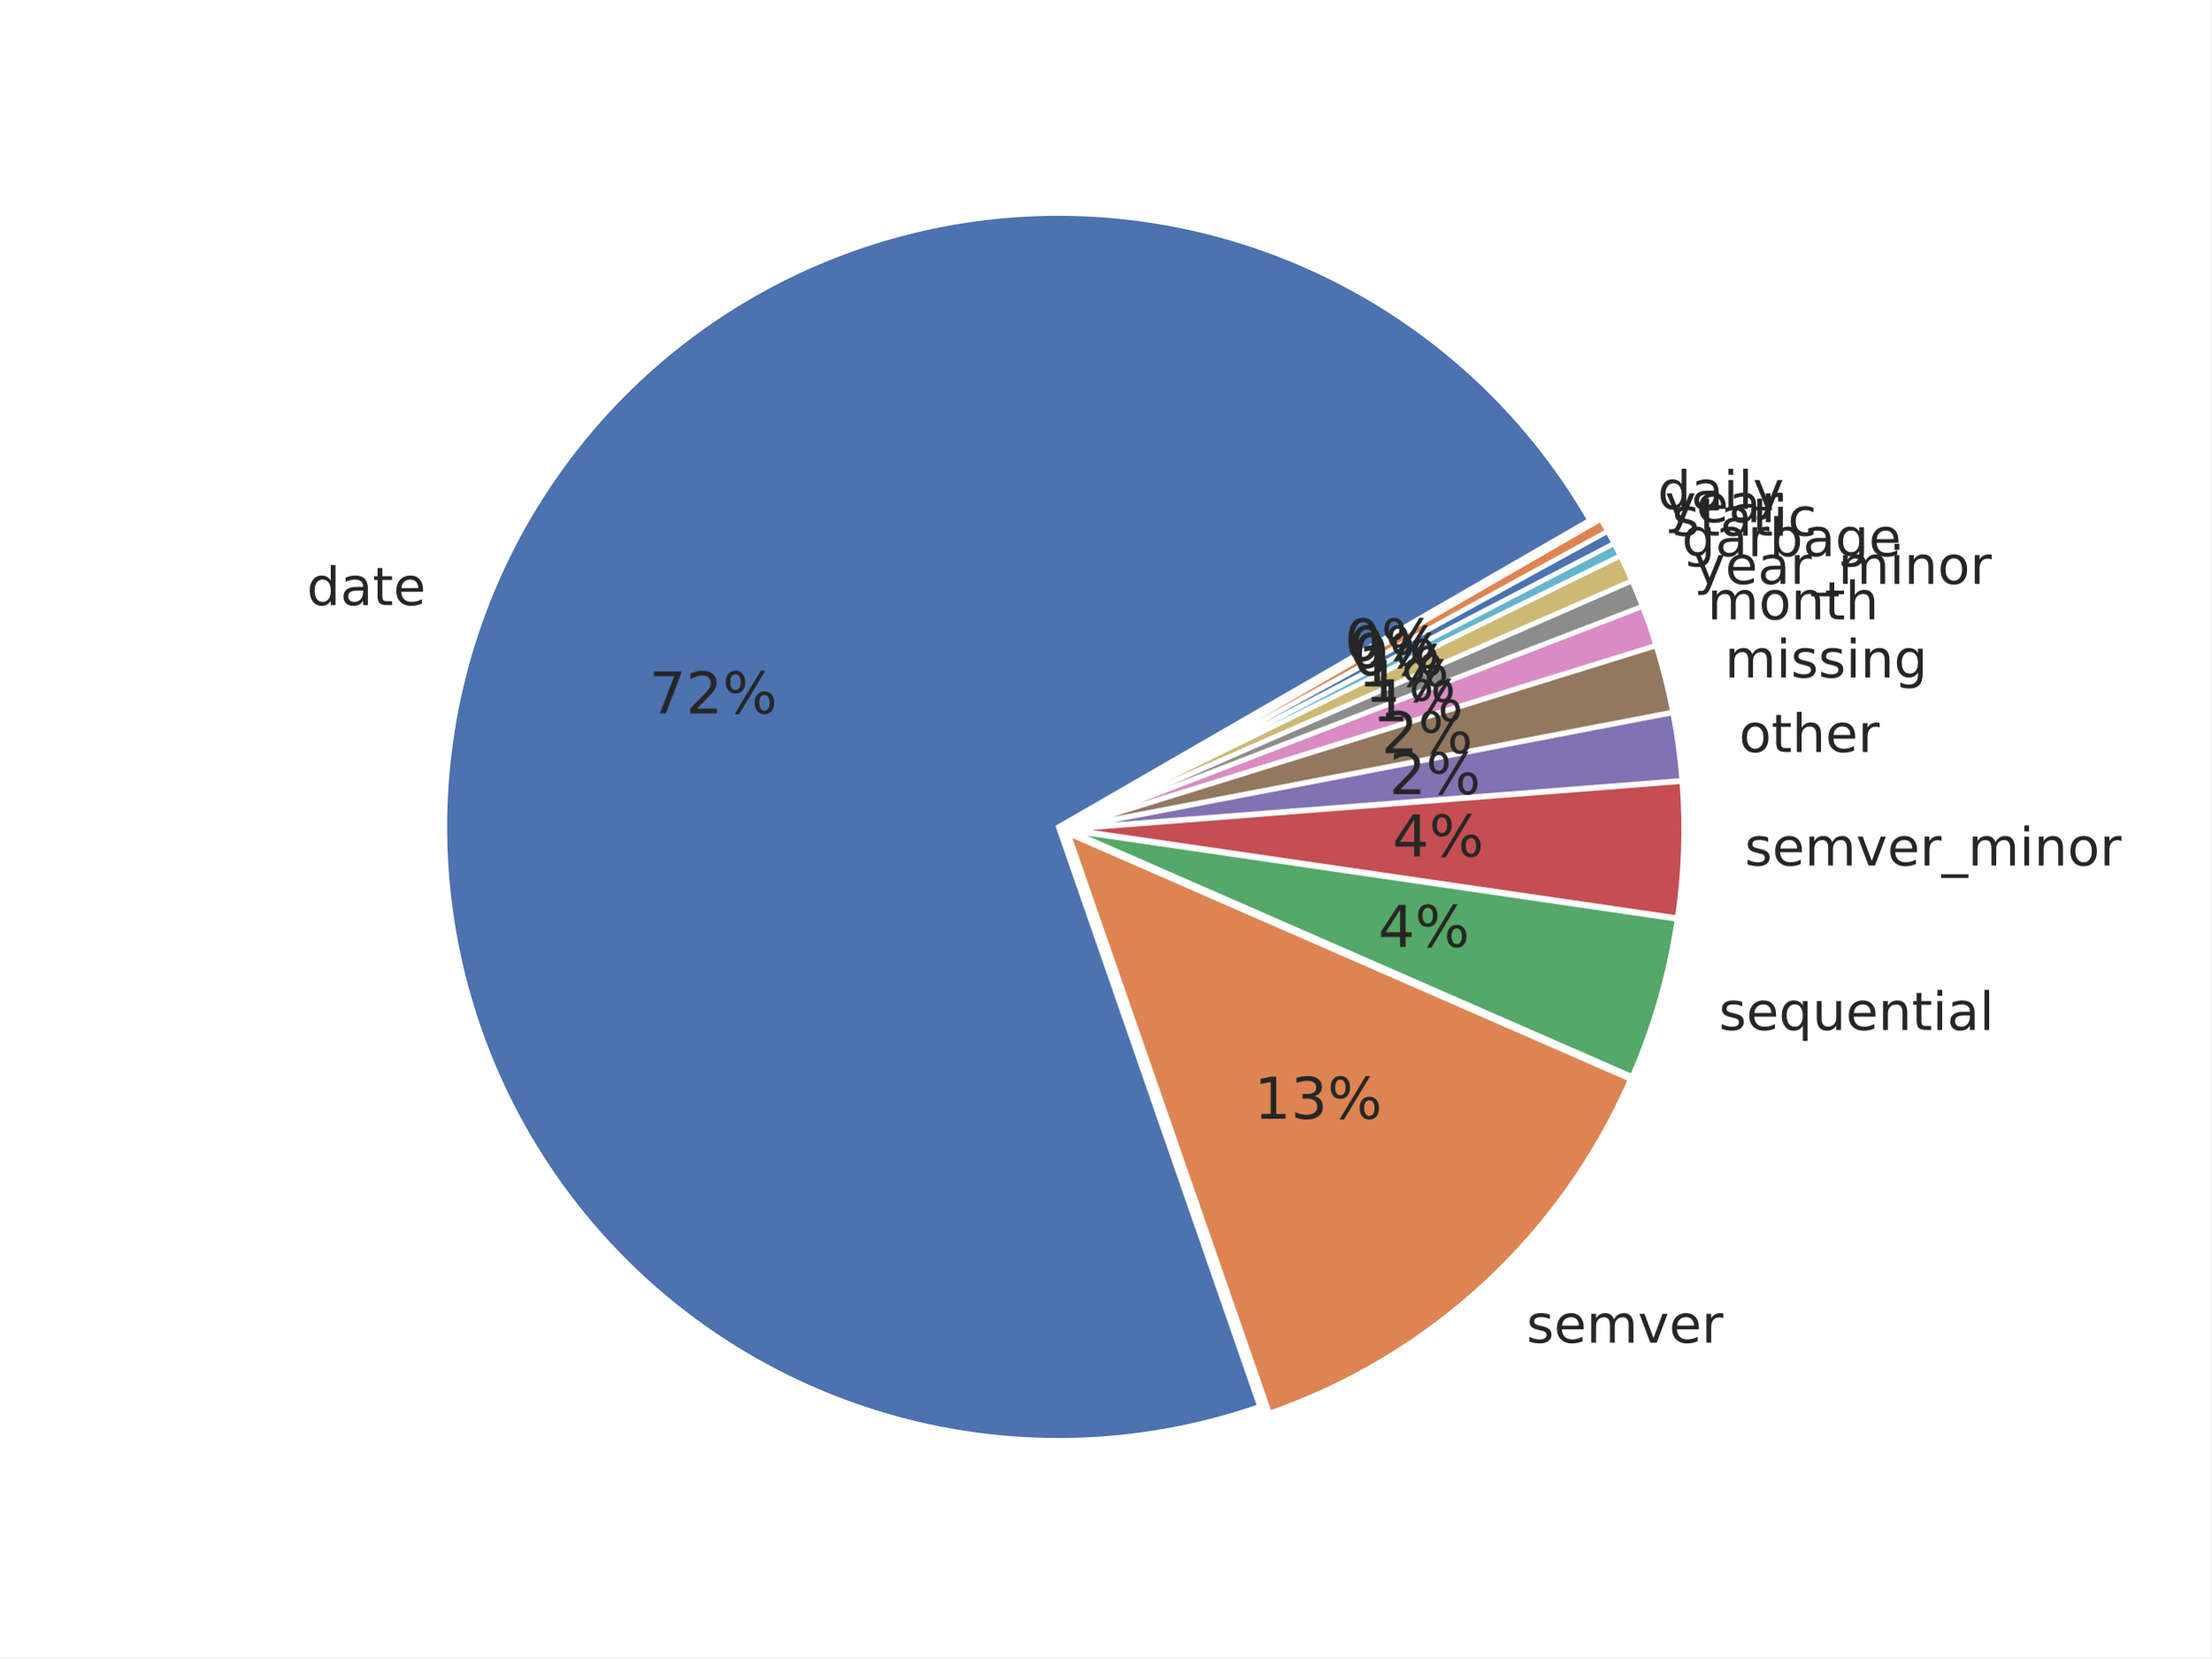
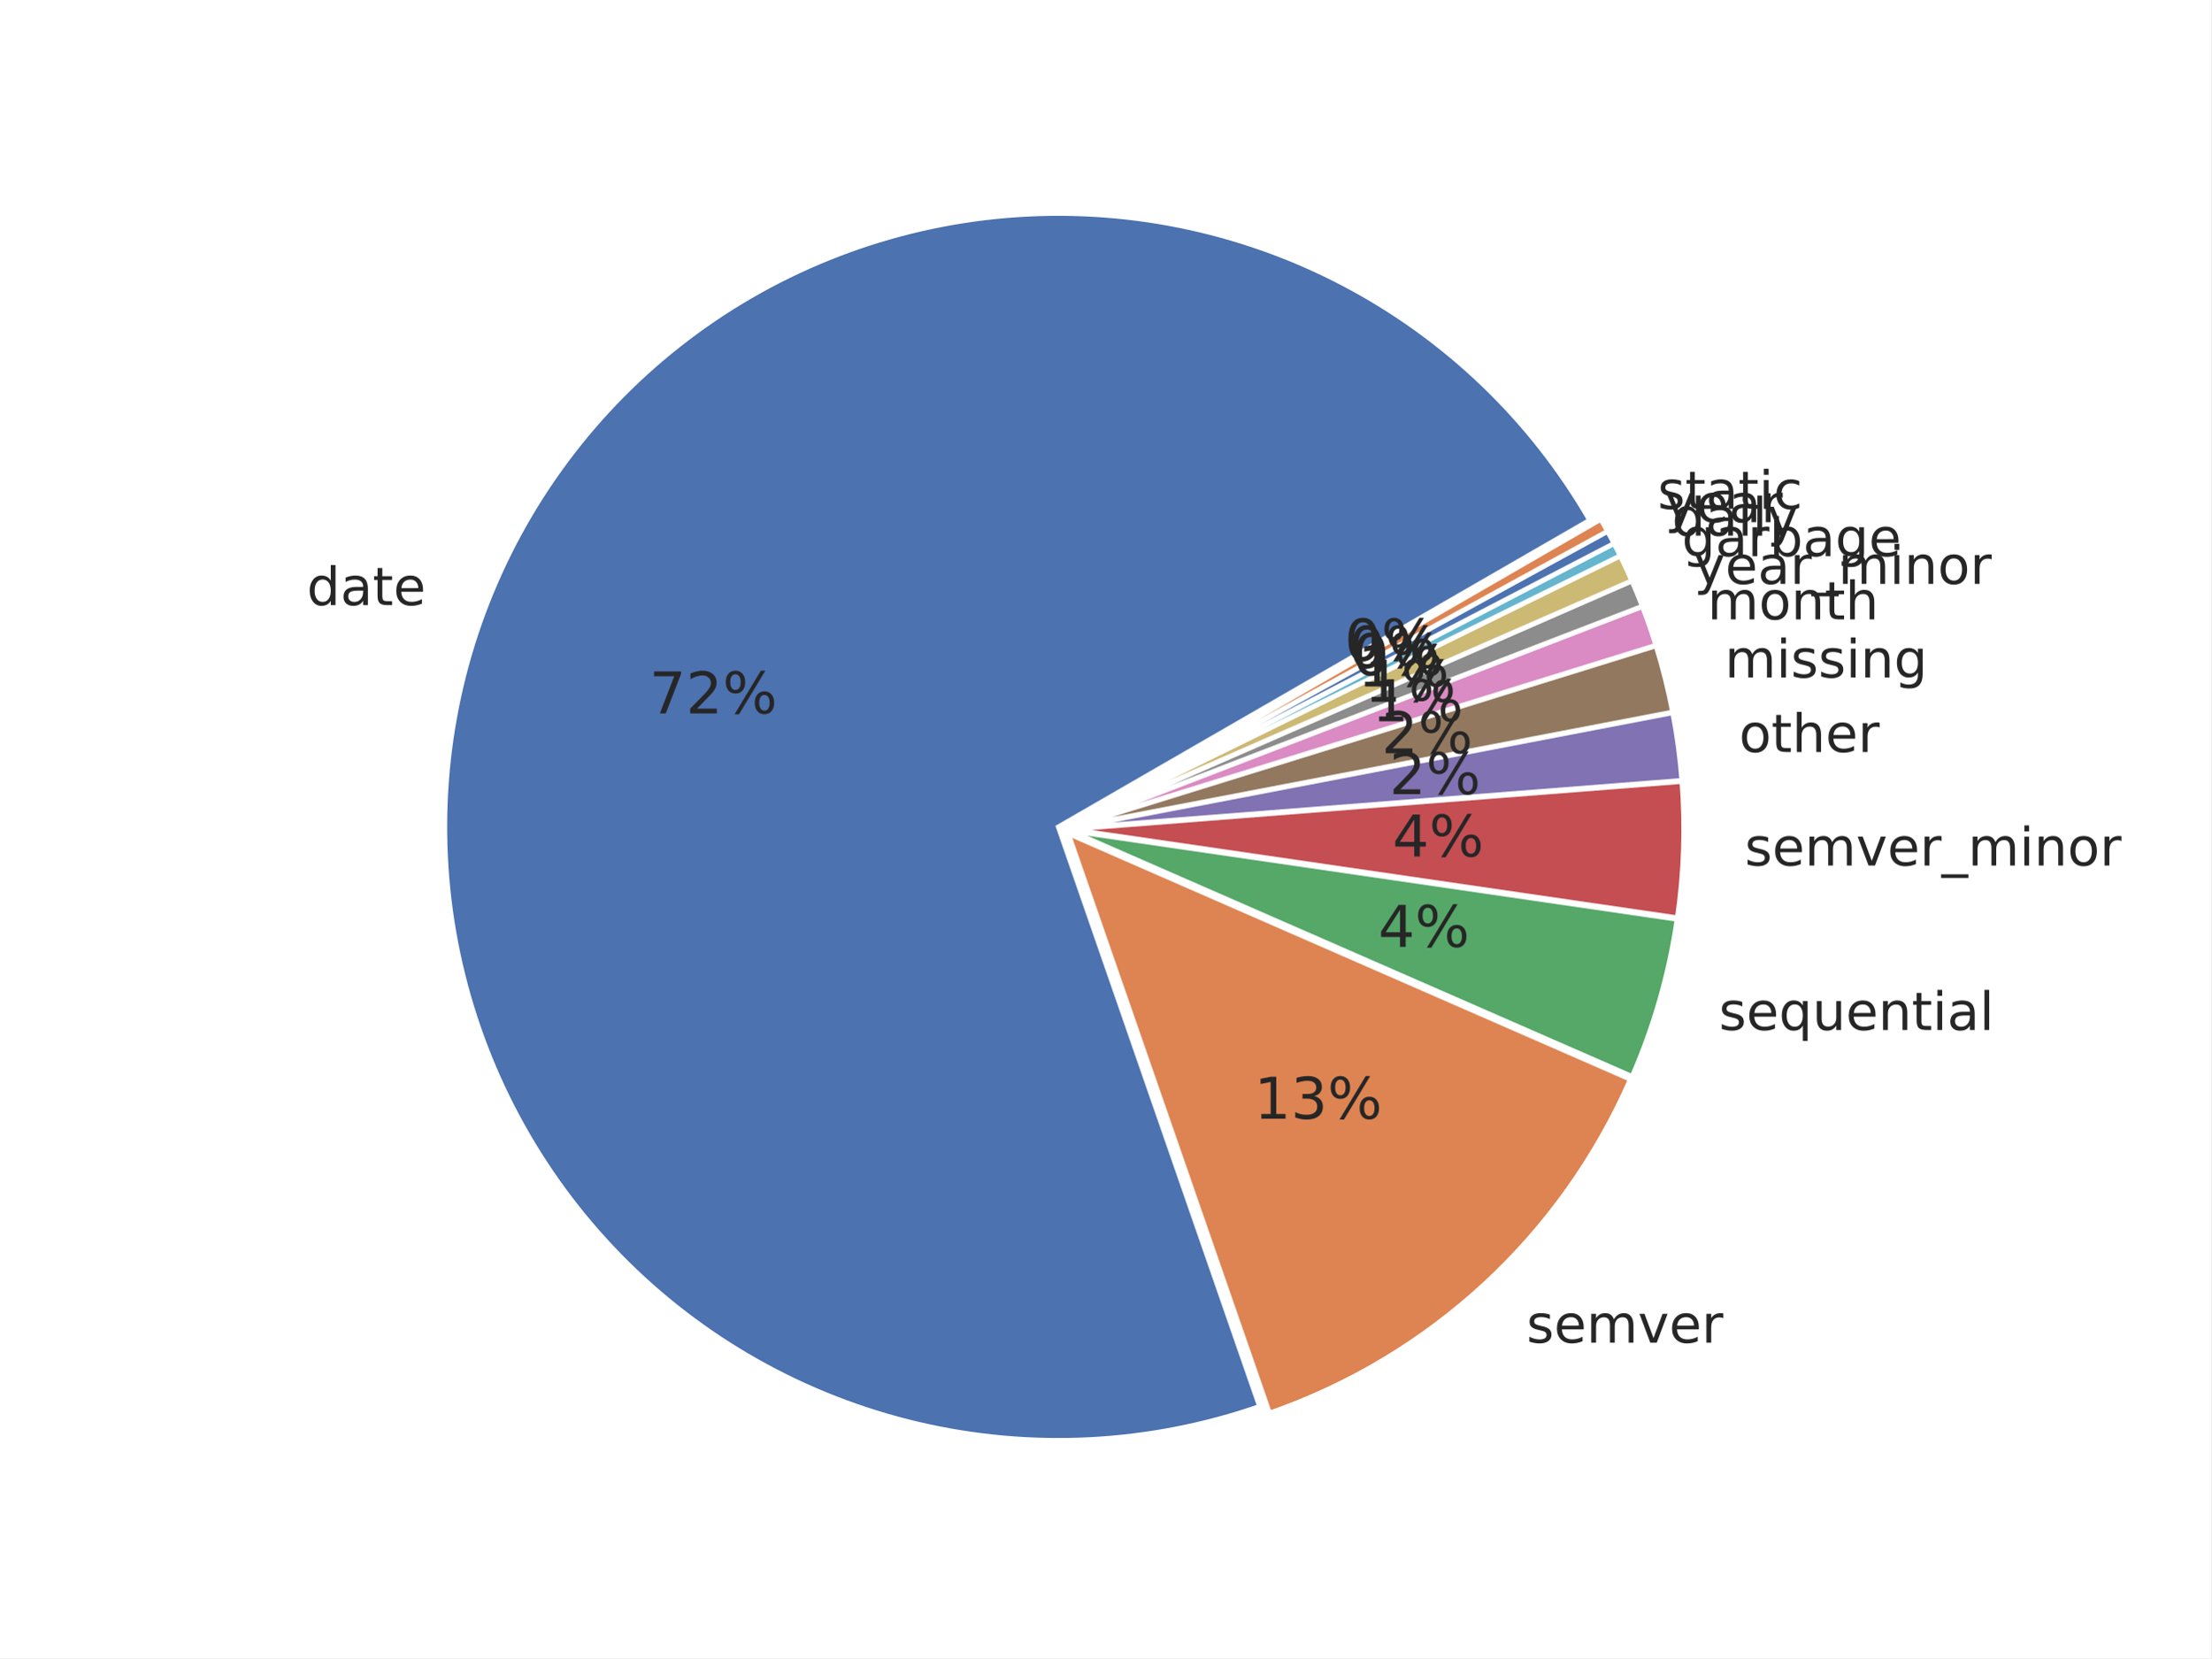
<svg xmlns="http://www.w3.org/2000/svg" xmlns:xlink="http://www.w3.org/1999/xlink" width="460.8pt" height="345.6pt" viewBox="0 0 460.8 345.6" version="1.1">
  <defs>
    <style type="text/css">*{stroke-linejoin: round; stroke-linecap: butt}</style>
  </defs>
  <g id="figure_1">
    <g id="patch_1">
      <path d="M 0 345.6  L 460.8 345.6  L 460.8 0  L 0 0  z " style="fill: #ffffff" />
    </g>
    <g id="axes_1">
      <g id="matplotlib.axis_1" />
      <g id="matplotlib.axis_2" />
      <g id="patch_2">
        <path d="M 331.298 108.418  C 319.169 87.41 301.309 70.281 279.813 59.04  C 258.317 47.799 234.059 42.903 209.886 44.928  C 185.713 46.952 162.608 55.814 143.281 70.474  C 123.954 85.134 109.191 104.995 100.726 127.728  C 92.26 150.46 90.435 175.14 95.465 198.87  C 100.496 222.601 112.176 244.417 129.137 261.76  C 146.098 279.103 167.648 291.267 191.261 296.824  C 214.874 302.382 239.587 301.108 262.503 293.15  L 220.558 172.354  z " style="fill: #4c72b0; stroke: #ffffff; stroke-linejoin: miter" />
      </g>
      <g id="patch_3">
        <path d="M 264.57 294.535  C 281.225 288.752 296.506 279.586 309.45 267.614  C 322.394 255.642 332.723 241.122 339.786 224.967  L 222.624 173.739  z " style="fill: #dd8452; stroke: #ffffff; stroke-linejoin: miter" />
      </g>
      <g id="patch_4">
        <path d="M 340.147 224.38  C 342.431 219.157 344.363 213.787 345.93 208.307  C 347.497 202.826 348.696 197.247 349.519 191.606  L 222.986 173.152  z " style="fill: #55a868; stroke: #ffffff; stroke-linejoin: miter" />
      </g>
      <g id="patch_5">
        <path d="M 349.567 191.297  C 350.253 186.597 350.676 181.863 350.835 177.116  C 350.993 172.369 350.888 167.616 350.518 162.881  L 223.034 172.843  z " style="fill: #c44e52; stroke: #ffffff; stroke-linejoin: miter" />
      </g>
      <g id="patch_6">
        <path d="M 350.507 162.668  C 350.322 160.301 350.071 157.939 349.754 155.586  C 349.438 153.233 349.056 150.889 348.609 148.557  L 223.023 172.63  z " style="fill: #8172b3; stroke: #ffffff; stroke-linejoin: miter" />
      </g>
      <g id="patch_7">
        <path d="M 348.582 148.417  C 348.135 146.085 347.623 143.766 347.047 141.463  C 346.471 139.159 345.831 136.872 345.127 134.604  L 222.997 172.49  z " style="fill: #937860; stroke: #ffffff; stroke-linejoin: miter" />
      </g>
      <g id="patch_8">
        <path d="M 345.095 134.495  C 344.673 133.135 344.228 131.781 343.761 130.435  C 343.294 129.09 342.804 127.752 342.292 126.422  L 222.964 172.381  z " style="fill: #da8bc3; stroke: #ffffff; stroke-linejoin: miter" />
      </g>
      <g id="patch_9">
        <path d="M 342.267 126.356  C 341.925 125.47 341.574 124.587 341.213 123.709  C 340.852 122.83 340.481 121.956 340.101 121.086  L 222.939 172.314  z " style="fill: #8c8c8c; stroke: #ffffff; stroke-linejoin: miter" />
      </g>
      <g id="patch_10">
        <path d="M 340.078 121.034  C 339.697 120.163 339.307 119.297 338.908 118.436  C 338.508 117.575 338.098 116.718 337.68 115.865  L 222.916 172.262  z " style="fill: #ccb974; stroke: #ffffff; stroke-linejoin: miter" />
      </g>
      <g id="patch_11">
        <path d="M 337.661 115.827  C 337.452 115.401 337.24 114.976 337.026 114.552  C 336.811 114.128 336.595 113.705 336.376 113.284  L 222.897 172.223  z " style="fill: #64b5cd; stroke: #ffffff; stroke-linejoin: miter" />
      </g>
      <g id="patch_12">
        <path d="M 336.363 113.259  C 336.144 112.837 335.923 112.417 335.699 111.998  C 335.476 111.579 335.25 111.161 335.022 110.745  L 222.884 172.198  z " style="fill: #4c72b0; stroke: #ffffff; stroke-linejoin: miter" />
      </g>
      <g id="patch_13">
        <path d="M 335.008 110.72  C 334.78 110.304 334.549 109.889 334.316 109.475  C 334.084 109.061 333.848 108.648 333.611 108.237  L 222.871 172.173  z " style="fill: #dd8452; stroke: #ffffff; stroke-linejoin: miter" />
      </g>
      <g id="text_1">
        <g style="fill: #262626" transform="translate(63.93733 126.123) scale(0.11 -0.11)">
          <defs>
            <path id="DejaVuSans-47" d="M 2906 2969  L 2906 4863  L 3481 4863  L 3481 0  L 2906 0  L 2906 525  Q 2725 213 2448 61  Q 2172 -91 1784 -91  Q 1150 -91 751 415  Q 353 922 353 1747  Q 353 2572 751 3078  Q 1150 3584 1784 3584  Q 2172 3584 2448 3432  Q 2725 3281 2906 2969  z M 947 1747  Q 947 1113 1208 752  Q 1469 391 1925 391  Q 2381 391 2643 752  Q 2906 1113 2906 1747  Q 2906 2381 2643 2742  Q 2381 3103 1925 3103  Q 1469 3103 1208 2742  Q 947 2381 947 1747  z " transform="scale(0.015625)" />
            <path id="DejaVuSans-44" d="M 2194 1759  Q 1497 1759 1228 1600  Q 959 1441 959 1056  Q 959 750 1161 570  Q 1363 391 1709 391  Q 2188 391 2477 730  Q 2766 1069 2766 1631  L 2766 1759  L 2194 1759  z M 3341 1997  L 3341 0  L 2766 0  L 2766 531  Q 2569 213 2275 61  Q 1981 -91 1556 -91  Q 1019 -91 701 211  Q 384 513 384 1019  Q 384 1609 779 1909  Q 1175 2209 1959 2209  L 2766 2209  L 2766 2266  Q 2766 2663 2505 2880  Q 2244 3097 1772 3097  Q 1472 3097 1187 3025  Q 903 2953 641 2809  L 641 3341  Q 956 3463 1253 3523  Q 1550 3584 1831 3584  Q 2591 3584 2966 3190  Q 3341 2797 3341 1997  z " transform="scale(0.015625)" />
            <path id="DejaVuSans-57" d="M 1172 4494  L 1172 3500  L 2356 3500  L 2356 3053  L 1172 3053  L 1172 1153  Q 1172 725 1289 603  Q 1406 481 1766 481  L 2356 481  L 2356 0  L 1766 0  Q 1100 0 847 248  Q 594 497 594 1153  L 594 3053  L 172 3053  L 172 3500  L 594 3500  L 594 4494  L 1172 4494  z " transform="scale(0.015625)" />
            <path id="DejaVuSans-48" d="M 3597 1894  L 3597 1613  L 953 1613  Q 991 1019 1311 708  Q 1631 397 2203 397  Q 2534 397 2845 478  Q 3156 559 3463 722  L 3463 178  Q 3153 47 2828 -22  Q 2503 -91 2169 -91  Q 1331 -91 842 396  Q 353 884 353 1716  Q 353 2575 817 3079  Q 1281 3584 2069 3584  Q 2775 3584 3186 3129  Q 3597 2675 3597 1894  z M 3022 2063  Q 3016 2534 2758 2815  Q 2500 3097 2075 3097  Q 1594 3097 1305 2825  Q 1016 2553 972 2059  L 3022 2063  z " transform="scale(0.015625)" />
          </defs>
          <use xlink:href="#DejaVuSans-47" />
          <use xlink:href="#DejaVuSans-44" transform="translate(63.48438 0)" />
          <use xlink:href="#DejaVuSans-57" transform="translate(124.7656 0)" />
          <use xlink:href="#DejaVuSans-48" transform="translate(163.9688 0)" />
        </g>
      </g>
      <g id="text_2">
        <g style="fill: #262626" transform="translate(318.1327 279.8588) scale(0.11 -0.11)">
          <defs>
            <path id="DejaVuSans-56" d="M 2834 3397  L 2834 2853  Q 2591 2978 2328 3040  Q 2066 3103 1784 3103  Q 1356 3103 1142 2972  Q 928 2841 928 2578  Q 928 2378 1081 2264  Q 1234 2150 1697 2047  L 1894 2003  Q 2506 1872 2764 1633  Q 3022 1394 3022 966  Q 3022 478 2636 193  Q 2250 -91 1575 -91  Q 1294 -91 989 -36  Q 684 19 347 128  L 347 722  Q 666 556 975 473  Q 1284 391 1588 391  Q 1994 391 2212 530  Q 2431 669 2431 922  Q 2431 1156 2273 1281  Q 2116 1406 1581 1522  L 1381 1569  Q 847 1681 609 1914  Q 372 2147 372 2553  Q 372 3047 722 3315  Q 1072 3584 1716 3584  Q 2034 3584 2315 3537  Q 2597 3491 2834 3397  z " transform="scale(0.015625)" />
            <path id="DejaVuSans-50" d="M 3328 2828  Q 3544 3216 3844 3400  Q 4144 3584 4550 3584  Q 5097 3584 5394 3201  Q 5691 2819 5691 2113  L 5691 0  L 5113 0  L 5113 2094  Q 5113 2597 4934 2840  Q 4756 3084 4391 3084  Q 3944 3084 3684 2787  Q 3425 2491 3425 1978  L 3425 0  L 2847 0  L 2847 2094  Q 2847 2600 2669 2842  Q 2491 3084 2119 3084  Q 1678 3084 1418 2786  Q 1159 2488 1159 1978  L 1159 0  L 581 0  L 581 3500  L 1159 3500  L 1159 2956  Q 1356 3278 1631 3431  Q 1906 3584 2284 3584  Q 2666 3584 2933 3390  Q 3200 3197 3328 2828  z " transform="scale(0.015625)" />
            <path id="DejaVuSans-59" d="M 191 3500  L 800 3500  L 1894 563  L 2988 3500  L 3597 3500  L 2284 0  L 1503 0  L 191 3500  z " transform="scale(0.015625)" />
            <path id="DejaVuSans-55" d="M 2631 2963  Q 2534 3019 2420 3045  Q 2306 3072 2169 3072  Q 1681 3072 1420 2755  Q 1159 2438 1159 1844  L 1159 0  L 581 0  L 581 3500  L 1159 3500  L 1159 2956  Q 1341 3275 1631 3429  Q 1922 3584 2338 3584  Q 2397 3584 2469 3576  Q 2541 3569 2628 3553  L 2631 2963  z " transform="scale(0.015625)" />
          </defs>
          <use xlink:href="#DejaVuSans-56" />
          <use xlink:href="#DejaVuSans-48" transform="translate(52.09375 0)" />
          <use xlink:href="#DejaVuSans-50" transform="translate(113.625 0)" />
          <use xlink:href="#DejaVuSans-59" transform="translate(211.0312 0)" />
          <use xlink:href="#DejaVuSans-48" transform="translate(270.2188 0)" />
          <use xlink:href="#DejaVuSans-55" transform="translate(331.75 0)" />
        </g>
      </g>
      <g id="text_3">
        <g style="fill: #262626" transform="translate(358.2246 214.6799) scale(0.11 -0.11)">
          <defs>
            <path id="DejaVuSans-54" d="M 947 1747  Q 947 1113 1208 752  Q 1469 391 1925 391  Q 2381 391 2643 752  Q 2906 1113 2906 1747  Q 2906 2381 2643 2742  Q 2381 3103 1925 3103  Q 1469 3103 1208 2742  Q 947 2381 947 1747  z M 2906 525  Q 2725 213 2448 61  Q 2172 -91 1784 -91  Q 1150 -91 751 415  Q 353 922 353 1747  Q 353 2572 751 3078  Q 1150 3584 1784 3584  Q 2172 3584 2448 3432  Q 2725 3281 2906 2969  L 2906 3500  L 3481 3500  L 3481 -1331  L 2906 -1331  L 2906 525  z " transform="scale(0.015625)" />
            <path id="DejaVuSans-58" d="M 544 1381  L 544 3500  L 1119 3500  L 1119 1403  Q 1119 906 1312 657  Q 1506 409 1894 409  Q 2359 409 2629 706  Q 2900 1003 2900 1516  L 2900 3500  L 3475 3500  L 3475 0  L 2900 0  L 2900 538  Q 2691 219 2414 64  Q 2138 -91 1772 -91  Q 1169 -91 856 284  Q 544 659 544 1381  z M 1991 3584  L 1991 3584  z " transform="scale(0.015625)" />
            <path id="DejaVuSans-51" d="M 3513 2113  L 3513 0  L 2938 0  L 2938 2094  Q 2938 2591 2744 2837  Q 2550 3084 2163 3084  Q 1697 3084 1428 2787  Q 1159 2491 1159 1978  L 1159 0  L 581 0  L 581 3500  L 1159 3500  L 1159 2956  Q 1366 3272 1645 3428  Q 1925 3584 2291 3584  Q 2894 3584 3203 3211  Q 3513 2838 3513 2113  z " transform="scale(0.015625)" />
            <path id="DejaVuSans-4c" d="M 603 3500  L 1178 3500  L 1178 0  L 603 0  L 603 3500  z M 603 4863  L 1178 4863  L 1178 4134  L 603 4134  L 603 4863  z " transform="scale(0.015625)" />
            <path id="DejaVuSans-4f" d="M 603 4863  L 1178 4863  L 1178 0  L 603 0  L 603 4863  z " transform="scale(0.015625)" />
          </defs>
          <use xlink:href="#DejaVuSans-56" />
          <use xlink:href="#DejaVuSans-48" transform="translate(52.09375 0)" />
          <use xlink:href="#DejaVuSans-54" transform="translate(113.625 0)" />
          <use xlink:href="#DejaVuSans-58" transform="translate(177.1094 0)" />
          <use xlink:href="#DejaVuSans-48" transform="translate(240.4844 0)" />
          <use xlink:href="#DejaVuSans-51" transform="translate(302.0156 0)" />
          <use xlink:href="#DejaVuSans-57" transform="translate(365.3906 0)" />
          <use xlink:href="#DejaVuSans-4c" transform="translate(404.5938 0)" />
          <use xlink:href="#DejaVuSans-44" transform="translate(432.375 0)" />
          <use xlink:href="#DejaVuSans-4f" transform="translate(493.6562 0)" />
        </g>
      </g>
      <g id="text_4">
        <g style="fill: #262626" transform="translate(363.6148 180.4007) scale(0.11 -0.11)">
          <defs>
            <path id="DejaVuSans-42" d="M 3263 -1063  L 3263 -1509  L -63 -1509  L -63 -1063  L 3263 -1063  z " transform="scale(0.015625)" />
            <path id="DejaVuSans-52" d="M 1959 3097  Q 1497 3097 1228 2736  Q 959 2375 959 1747  Q 959 1119 1226 758  Q 1494 397 1959 397  Q 2419 397 2687 759  Q 2956 1122 2956 1747  Q 2956 2369 2687 2733  Q 2419 3097 1959 3097  z M 1959 3584  Q 2709 3584 3137 3096  Q 3566 2609 3566 1747  Q 3566 888 3137 398  Q 2709 -91 1959 -91  Q 1206 -91 779 398  Q 353 888 353 1747  Q 353 2609 779 3096  Q 1206 3584 1959 3584  z " transform="scale(0.015625)" />
          </defs>
          <use xlink:href="#DejaVuSans-56" />
          <use xlink:href="#DejaVuSans-48" transform="translate(52.09375 0)" />
          <use xlink:href="#DejaVuSans-50" transform="translate(113.625 0)" />
          <use xlink:href="#DejaVuSans-59" transform="translate(211.0312 0)" />
          <use xlink:href="#DejaVuSans-48" transform="translate(270.2188 0)" />
          <use xlink:href="#DejaVuSans-55" transform="translate(331.75 0)" />
          <use xlink:href="#DejaVuSans-42" transform="translate(372.8594 0)" />
          <use xlink:href="#DejaVuSans-50" transform="translate(422.8594 0)" />
          <use xlink:href="#DejaVuSans-4c" transform="translate(520.2656 0)" />
          <use xlink:href="#DejaVuSans-51" transform="translate(548.0469 0)" />
          <use xlink:href="#DejaVuSans-52" transform="translate(611.4219 0)" />
          <use xlink:href="#DejaVuSans-55" transform="translate(672.6094 0)" />
        </g>
      </g>
      <g id="text_5">
        <g style="fill: #262626" transform="translate(362.4276 156.7394) scale(0.11 -0.11)">
          <defs>
            <path id="DejaVuSans-4b" d="M 3513 2113  L 3513 0  L 2938 0  L 2938 2094  Q 2938 2591 2744 2837  Q 2550 3084 2163 3084  Q 1697 3084 1428 2787  Q 1159 2491 1159 1978  L 1159 0  L 581 0  L 581 4863  L 1159 4863  L 1159 2956  Q 1366 3272 1645 3428  Q 1925 3584 2291 3584  Q 2894 3584 3203 3211  Q 3513 2838 3513 2113  z " transform="scale(0.015625)" />
          </defs>
          <use xlink:href="#DejaVuSans-52" />
          <use xlink:href="#DejaVuSans-57" transform="translate(61.1875 0)" />
          <use xlink:href="#DejaVuSans-4b" transform="translate(100.3906 0)" />
          <use xlink:href="#DejaVuSans-48" transform="translate(163.7656 0)" />
          <use xlink:href="#DejaVuSans-55" transform="translate(225.2969 0)" />
        </g>
      </g>
      <g id="text_6">
        <g style="fill: #262626" transform="translate(359.4523 141.2177) scale(0.11 -0.11)">
          <defs>
            <path id="DejaVuSans-4a" d="M 2906 1791  Q 2906 2416 2648 2759  Q 2391 3103 1925 3103  Q 1463 3103 1205 2759  Q 947 2416 947 1791  Q 947 1169 1205 825  Q 1463 481 1925 481  Q 2391 481 2648 825  Q 2906 1169 2906 1791  z M 3481 434  Q 3481 -459 3084 -895  Q 2688 -1331 1869 -1331  Q 1566 -1331 1297 -1286  Q 1028 -1241 775 -1147  L 775 -588  Q 1028 -725 1275 -790  Q 1522 -856 1778 -856  Q 2344 -856 2625 -561  Q 2906 -266 2906 331  L 2906 616  Q 2728 306 2450 153  Q 2172 0 1784 0  Q 1141 0 747 490  Q 353 981 353 1791  Q 353 2603 747 3093  Q 1141 3584 1784 3584  Q 2172 3584 2450 3431  Q 2728 3278 2906 2969  L 2906 3500  L 3481 3500  L 3481 434  z " transform="scale(0.015625)" />
          </defs>
          <use xlink:href="#DejaVuSans-50" />
          <use xlink:href="#DejaVuSans-4c" transform="translate(97.40625 0)" />
          <use xlink:href="#DejaVuSans-56" transform="translate(125.1875 0)" />
          <use xlink:href="#DejaVuSans-56" transform="translate(177.2812 0)" />
          <use xlink:href="#DejaVuSans-4c" transform="translate(229.375 0)" />
          <use xlink:href="#DejaVuSans-51" transform="translate(257.1562 0)" />
          <use xlink:href="#DejaVuSans-4a" transform="translate(320.5312 0)" />
        </g>
      </g>
      <g id="text_7">
        <g style="fill: #262626" transform="translate(355.8405 129.0987) scale(0.11 -0.11)">
          <use xlink:href="#DejaVuSans-50" />
          <use xlink:href="#DejaVuSans-52" transform="translate(97.40625 0)" />
          <use xlink:href="#DejaVuSans-51" transform="translate(158.5938 0)" />
          <use xlink:href="#DejaVuSans-57" transform="translate(221.9688 0)" />
          <use xlink:href="#DejaVuSans-4b" transform="translate(261.1719 0)" />
        </g>
      </g>
      <g id="text_8">
        <g style="fill: #262626" transform="translate(353.0404 121.706) scale(0.11 -0.11)">
          <defs>
            <path id="DejaVuSans-5c" d="M 2059 -325  Q 1816 -950 1584 -1140  Q 1353 -1331 966 -1331  L 506 -1331  L 506 -850  L 844 -850  Q 1081 -850 1212 -737  Q 1344 -625 1503 -206  L 1606 56  L 191 3500  L 800 3500  L 1894 763  L 2988 3500  L 3597 3500  L 2059 -325  z " transform="scale(0.015625)" />
          </defs>
          <use xlink:href="#DejaVuSans-5c" />
          <use xlink:href="#DejaVuSans-48" transform="translate(59.1875 0)" />
          <use xlink:href="#DejaVuSans-44" transform="translate(120.7188 0)" />
          <use xlink:href="#DejaVuSans-55" transform="translate(182 0)" />
          <use xlink:href="#DejaVuSans-42" transform="translate(223.1094 0)" />
          <use xlink:href="#DejaVuSans-50" transform="translate(273.1094 0)" />
          <use xlink:href="#DejaVuSans-4c" transform="translate(370.5156 0)" />
          <use xlink:href="#DejaVuSans-51" transform="translate(398.2969 0)" />
          <use xlink:href="#DejaVuSans-52" transform="translate(461.6719 0)" />
          <use xlink:href="#DejaVuSans-55" transform="translate(522.8594 0)" />
        </g>
      </g>
      <g id="text_9">
        <g style="fill: #262626" transform="translate(350.5067 115.9112) scale(0.11 -0.11)">
          <defs>
            <path id="DejaVuSans-45" d="M 3116 1747  Q 3116 2381 2855 2742  Q 2594 3103 2138 3103  Q 1681 3103 1420 2742  Q 1159 2381 1159 1747  Q 1159 1113 1420 752  Q 1681 391 2138 391  Q 2594 391 2855 752  Q 3116 1113 3116 1747  z M 1159 2969  Q 1341 3281 1617 3432  Q 1894 3584 2278 3584  Q 2916 3584 3314 3078  Q 3713 2572 3713 1747  Q 3713 922 3314 415  Q 2916 -91 2278 -91  Q 1894 -91 1617 61  Q 1341 213 1159 525  L 1159 0  L 581 0  L 581 4863  L 1159 4863  L 1159 2969  z " transform="scale(0.015625)" />
          </defs>
          <use xlink:href="#DejaVuSans-4a" />
          <use xlink:href="#DejaVuSans-44" transform="translate(63.48438 0)" />
          <use xlink:href="#DejaVuSans-55" transform="translate(124.7656 0)" />
          <use xlink:href="#DejaVuSans-45" transform="translate(165.875 0)" />
          <use xlink:href="#DejaVuSans-44" transform="translate(229.3594 0)" />
          <use xlink:href="#DejaVuSans-4a" transform="translate(290.6406 0)" />
          <use xlink:href="#DejaVuSans-48" transform="translate(354.125 0)" />
        </g>
      </g>
      <g id="text_10">
        <g style="fill: #262626" transform="translate(348.4384 111.6424) scale(0.11 -0.11)">
+           <use xlink:href="#DejaVuSans-47" />
+           <use xlink:href="#DejaVuSans-44" transform="translate(63.48438 0)" />
+           <use xlink:href="#DejaVuSans-4c" transform="translate(124.7656 0)" />
+           <use xlink:href="#DejaVuSans-4f" transform="translate(152.5469 0)" />
+           <use xlink:href="#DejaVuSans-5c" transform="translate(180.3281 0)" />
+         </g>
+       </g>
+       <g id="text_11">
+         <g style="fill: #262626" transform="translate(346.9808 108.8355) scale(0.11 -0.11)">
+           <use xlink:href="#DejaVuSans-5c" />
+           <use xlink:href="#DejaVuSans-48" transform="translate(59.1875 0)" />
+           <use xlink:href="#DejaVuSans-44" transform="translate(120.7188 0)" />
+           <use xlink:href="#DejaVuSans-55" transform="translate(182 0)" />
+         </g>
+       </g>
+       <g id="text_12">
+         <g style="fill: #262626" transform="translate(345.461 106.0627) scale(0.11 -0.11)">
          <defs>
            <path id="DejaVuSans-46" d="M 3122 3366  L 3122 2828  Q 2878 2963 2633 3030  Q 2388 3097 2138 3097  Q 1578 3097 1268 2742  Q 959 2388 959 1747  Q 959 1106 1268 751  Q 1578 397 2138 397  Q 2388 397 2633 464  Q 2878 531 3122 666  L 3122 134  Q 2881 22 2623 -34  Q 2366 -91 2075 -91  Q 1284 -91 818 406  Q 353 903 353 1747  Q 353 2603 823 3093  Q 1294 3584 2113 3584  Q 2378 3584 2631 3529  Q 2884 3475 3122 3366  z " transform="scale(0.015625)" />
          </defs>
          <use xlink:href="#DejaVuSans-56" />
          <use xlink:href="#DejaVuSans-57" transform="translate(52.09375 0)" />
          <use xlink:href="#DejaVuSans-44" transform="translate(91.29688 0)" />
          <use xlink:href="#DejaVuSans-57" transform="translate(152.5781 0)" />
          <use xlink:href="#DejaVuSans-4c" transform="translate(191.7812 0)" />
          <use xlink:href="#DejaVuSans-46" transform="translate(219.5625 0)" />
        </g>
      </g>
-       <g id="text_11">
-         <g style="fill: #262626" transform="translate(346.9808 108.8355) scale(0.11 -0.11)">
-           <use xlink:href="#DejaVuSans-5c" />
-           <use xlink:href="#DejaVuSans-48" transform="translate(59.1875 0)" />
-           <use xlink:href="#DejaVuSans-44" transform="translate(120.7188 0)" />
-           <use xlink:href="#DejaVuSans-55" transform="translate(182 0)" />
-         </g>
-       </g>
-       <g id="text_12">
-         <g style="fill: #262626" transform="translate(345.461 106.0627) scale(0.11 -0.11)">
-           <use xlink:href="#DejaVuSans-47" />
-           <use xlink:href="#DejaVuSans-44" transform="translate(63.48438 0)" />
-           <use xlink:href="#DejaVuSans-4c" transform="translate(124.7656 0)" />
-           <use xlink:href="#DejaVuSans-4f" transform="translate(152.5469 0)" />
-           <use xlink:href="#DejaVuSans-5c" transform="translate(180.3281 0)" />
-         </g>
-       </g>
      <g id="text_13">
        <g style="fill: #262626" transform="translate(135.3225 148.6953) scale(0.12 -0.12)">
          <defs>
            <path id="DejaVuSans-1a" d="M 525 4666  L 3525 4666  L 3525 4397  L 1831 0  L 1172 0  L 2766 4134  L 525 4134  L 525 4666  z " transform="scale(0.015625)" />
            <path id="DejaVuSans-15" d="M 1228 531  L 3431 531  L 3431 0  L 469 0  L 469 531  Q 828 903 1448 1529  Q 2069 2156 2228 2338  Q 2531 2678 2651 2914  Q 2772 3150 2772 3378  Q 2772 3750 2511 3984  Q 2250 4219 1831 4219  Q 1534 4219 1204 4116  Q 875 4013 500 3803  L 500 4441  Q 881 4594 1212 4672  Q 1544 4750 1819 4750  Q 2544 4750 2975 4387  Q 3406 4025 3406 3419  Q 3406 3131 3298 2873  Q 3191 2616 2906 2266  Q 2828 2175 2409 1742  Q 1991 1309 1228 531  z " transform="scale(0.015625)" />
            <path id="DejaVuSans-8" d="M 4653 2053  Q 4381 2053 4226 1822  Q 4072 1591 4072 1178  Q 4072 772 4226 539  Q 4381 306 4653 306  Q 4919 306 5073 539  Q 5228 772 5228 1178  Q 5228 1588 5073 1820  Q 4919 2053 4653 2053  z M 4653 2450  Q 5147 2450 5437 2106  Q 5728 1763 5728 1178  Q 5728 594 5436 251  Q 5144 -91 4653 -91  Q 4153 -91 3862 251  Q 3572 594 3572 1178  Q 3572 1766 3864 2108  Q 4156 2450 4653 2450  z M 1428 4353  Q 1159 4353 1004 4120  Q 850 3888 850 3481  Q 850 3069 1003 2837  Q 1156 2606 1428 2606  Q 1700 2606 1854 2837  Q 2009 3069 2009 3481  Q 2009 3884 1853 4118  Q 1697 4353 1428 4353  z M 4250 4750  L 4750 4750  L 1831 -91  L 1331 -91  L 4250 4750  z M 1428 4750  Q 1922 4750 2215 4408  Q 2509 4066 2509 3481  Q 2509 2891 2217 2550  Q 1925 2209 1428 2209  Q 931 2209 642 2551  Q 353 2894 353 3481  Q 353 4063 643 4406  Q 934 4750 1428 4750  z " transform="scale(0.015625)" />
          </defs>
          <use xlink:href="#DejaVuSans-1a" />
          <use xlink:href="#DejaVuSans-15" transform="translate(63.625 0)" />
          <use xlink:href="#DejaVuSans-8" transform="translate(127.25 0)" />
        </g>
      </g>
      <g id="text_14">
        <g style="fill: #262626" transform="translate(261.3839 233.181) scale(0.12 -0.12)">
          <defs>
            <path id="DejaVuSans-14" d="M 794 531  L 1825 531  L 1825 4091  L 703 3866  L 703 4441  L 1819 4666  L 2450 4666  L 2450 531  L 3481 531  L 3481 0  L 794 0  L 794 531  z " transform="scale(0.015625)" />
            <path id="DejaVuSans-16" d="M 2597 2516  Q 3050 2419 3304 2112  Q 3559 1806 3559 1356  Q 3559 666 3084 287  Q 2609 -91 1734 -91  Q 1441 -91 1130 -33  Q 819 25 488 141  L 488 750  Q 750 597 1062 519  Q 1375 441 1716 441  Q 2309 441 2620 675  Q 2931 909 2931 1356  Q 2931 1769 2642 2001  Q 2353 2234 1838 2234  L 1294 2234  L 1294 2753  L 1863 2753  Q 2328 2753 2575 2939  Q 2822 3125 2822 3475  Q 2822 3834 2567 4026  Q 2313 4219 1838 4219  Q 1578 4219 1281 4162  Q 984 4106 628 3988  L 628 4550  Q 988 4650 1302 4700  Q 1616 4750 1894 4750  Q 2613 4750 3031 4423  Q 3450 4097 3450 3541  Q 3450 3153 3228 2886  Q 3006 2619 2597 2516  z " transform="scale(0.015625)" />
          </defs>
          <use xlink:href="#DejaVuSans-14" />
          <use xlink:href="#DejaVuSans-16" transform="translate(63.625 0)" />
          <use xlink:href="#DejaVuSans-8" transform="translate(127.25 0)" />
        </g>
      </g>
      <g id="text_15">
        <g style="fill: #262626" transform="translate(287.2339 197.3617) scale(0.12 -0.12)">
          <defs>
            <path id="DejaVuSans-17" d="M 2419 4116  L 825 1625  L 2419 1625  L 2419 4116  z M 2253 4666  L 3047 4666  L 3047 1625  L 3713 1625  L 3713 1100  L 3047 1100  L 3047 0  L 2419 0  L 2419 1100  L 313 1100  L 313 1709  L 2253 4666  z " transform="scale(0.015625)" />
          </defs>
          <use xlink:href="#DejaVuSans-17" />
          <use xlink:href="#DejaVuSans-8" transform="translate(63.625 0)" />
        </g>
      </g>
      <g id="text_16">
        <g style="fill: #262626" transform="translate(290.1961 178.5236) scale(0.12 -0.12)">
          <use xlink:href="#DejaVuSans-17" />
          <use xlink:href="#DejaVuSans-8" transform="translate(63.625 0)" />
        </g>
      </g>
      <g id="text_17">
        <g style="fill: #262626" transform="translate(289.5436 165.5205) scale(0.12 -0.12)">
          <use xlink:href="#DejaVuSans-15" />
          <use xlink:href="#DejaVuSans-8" transform="translate(63.625 0)" />
        </g>
      </g>
      <g id="text_18">
        <g style="fill: #262626" transform="translate(287.9086 156.9906) scale(0.12 -0.12)">
          <use xlink:href="#DejaVuSans-15" />
          <use xlink:href="#DejaVuSans-8" transform="translate(63.625 0)" />
        </g>
      </g>
      <g id="text_19">
        <g style="fill: #262626" transform="translate(285.9237 150.3306) scale(0.12 -0.12)">
          <use xlink:href="#DejaVuSans-14" />
          <use xlink:href="#DejaVuSans-8" transform="translate(63.625 0)" />
        </g>
      </g>
      <g id="text_20">
        <g style="fill: #262626" transform="translate(284.3849 146.268) scale(0.12 -0.12)">
          <use xlink:href="#DejaVuSans-14" />
          <use xlink:href="#DejaVuSans-8" transform="translate(63.625 0)" />
        </g>
      </g>
      <g id="text_21">
        <g style="fill: #262626" transform="translate(282.9925 143.0835) scale(0.12 -0.12)">
          <use xlink:href="#DejaVuSans-14" />
          <use xlink:href="#DejaVuSans-8" transform="translate(63.625 0)" />
        </g>
      </g>
      <g id="text_22">
        <g style="fill: #262626" transform="translate(281.8559 140.7375) scale(0.12 -0.12)">
          <defs>
            <path id="DejaVuSans-13" d="M 2034 4250  Q 1547 4250 1301 3770  Q 1056 3291 1056 2328  Q 1056 1369 1301 889  Q 1547 409 2034 409  Q 2525 409 2770 889  Q 3016 1369 3016 2328  Q 3016 3291 2770 3770  Q 2525 4250 2034 4250  z M 2034 4750  Q 2819 4750 3233 4129  Q 3647 3509 3647 2328  Q 3647 1150 3233 529  Q 2819 -91 2034 -91  Q 1250 -91 836 529  Q 422 1150 422 2328  Q 422 3509 836 4129  Q 1250 4750 2034 4750  z " transform="scale(0.015625)" />
          </defs>
          <use xlink:href="#DejaVuSans-13" />
          <use xlink:href="#DejaVuSans-8" transform="translate(63.625 0)" />
        </g>
      </g>
      <g id="text_23">
        <g style="fill: #262626" transform="translate(281.0548 139.1952) scale(0.12 -0.12)">
          <use xlink:href="#DejaVuSans-13" />
          <use xlink:href="#DejaVuSans-8" transform="translate(63.625 0)" />
        </g>
      </g>
      <g id="text_24">
        <g style="fill: #262626" transform="translate(280.2196 137.6712) scale(0.12 -0.12)">
          <use xlink:href="#DejaVuSans-13" />
          <use xlink:href="#DejaVuSans-8" transform="translate(63.625 0)" />
        </g>
      </g>
    </g>
  </g>
</svg>
